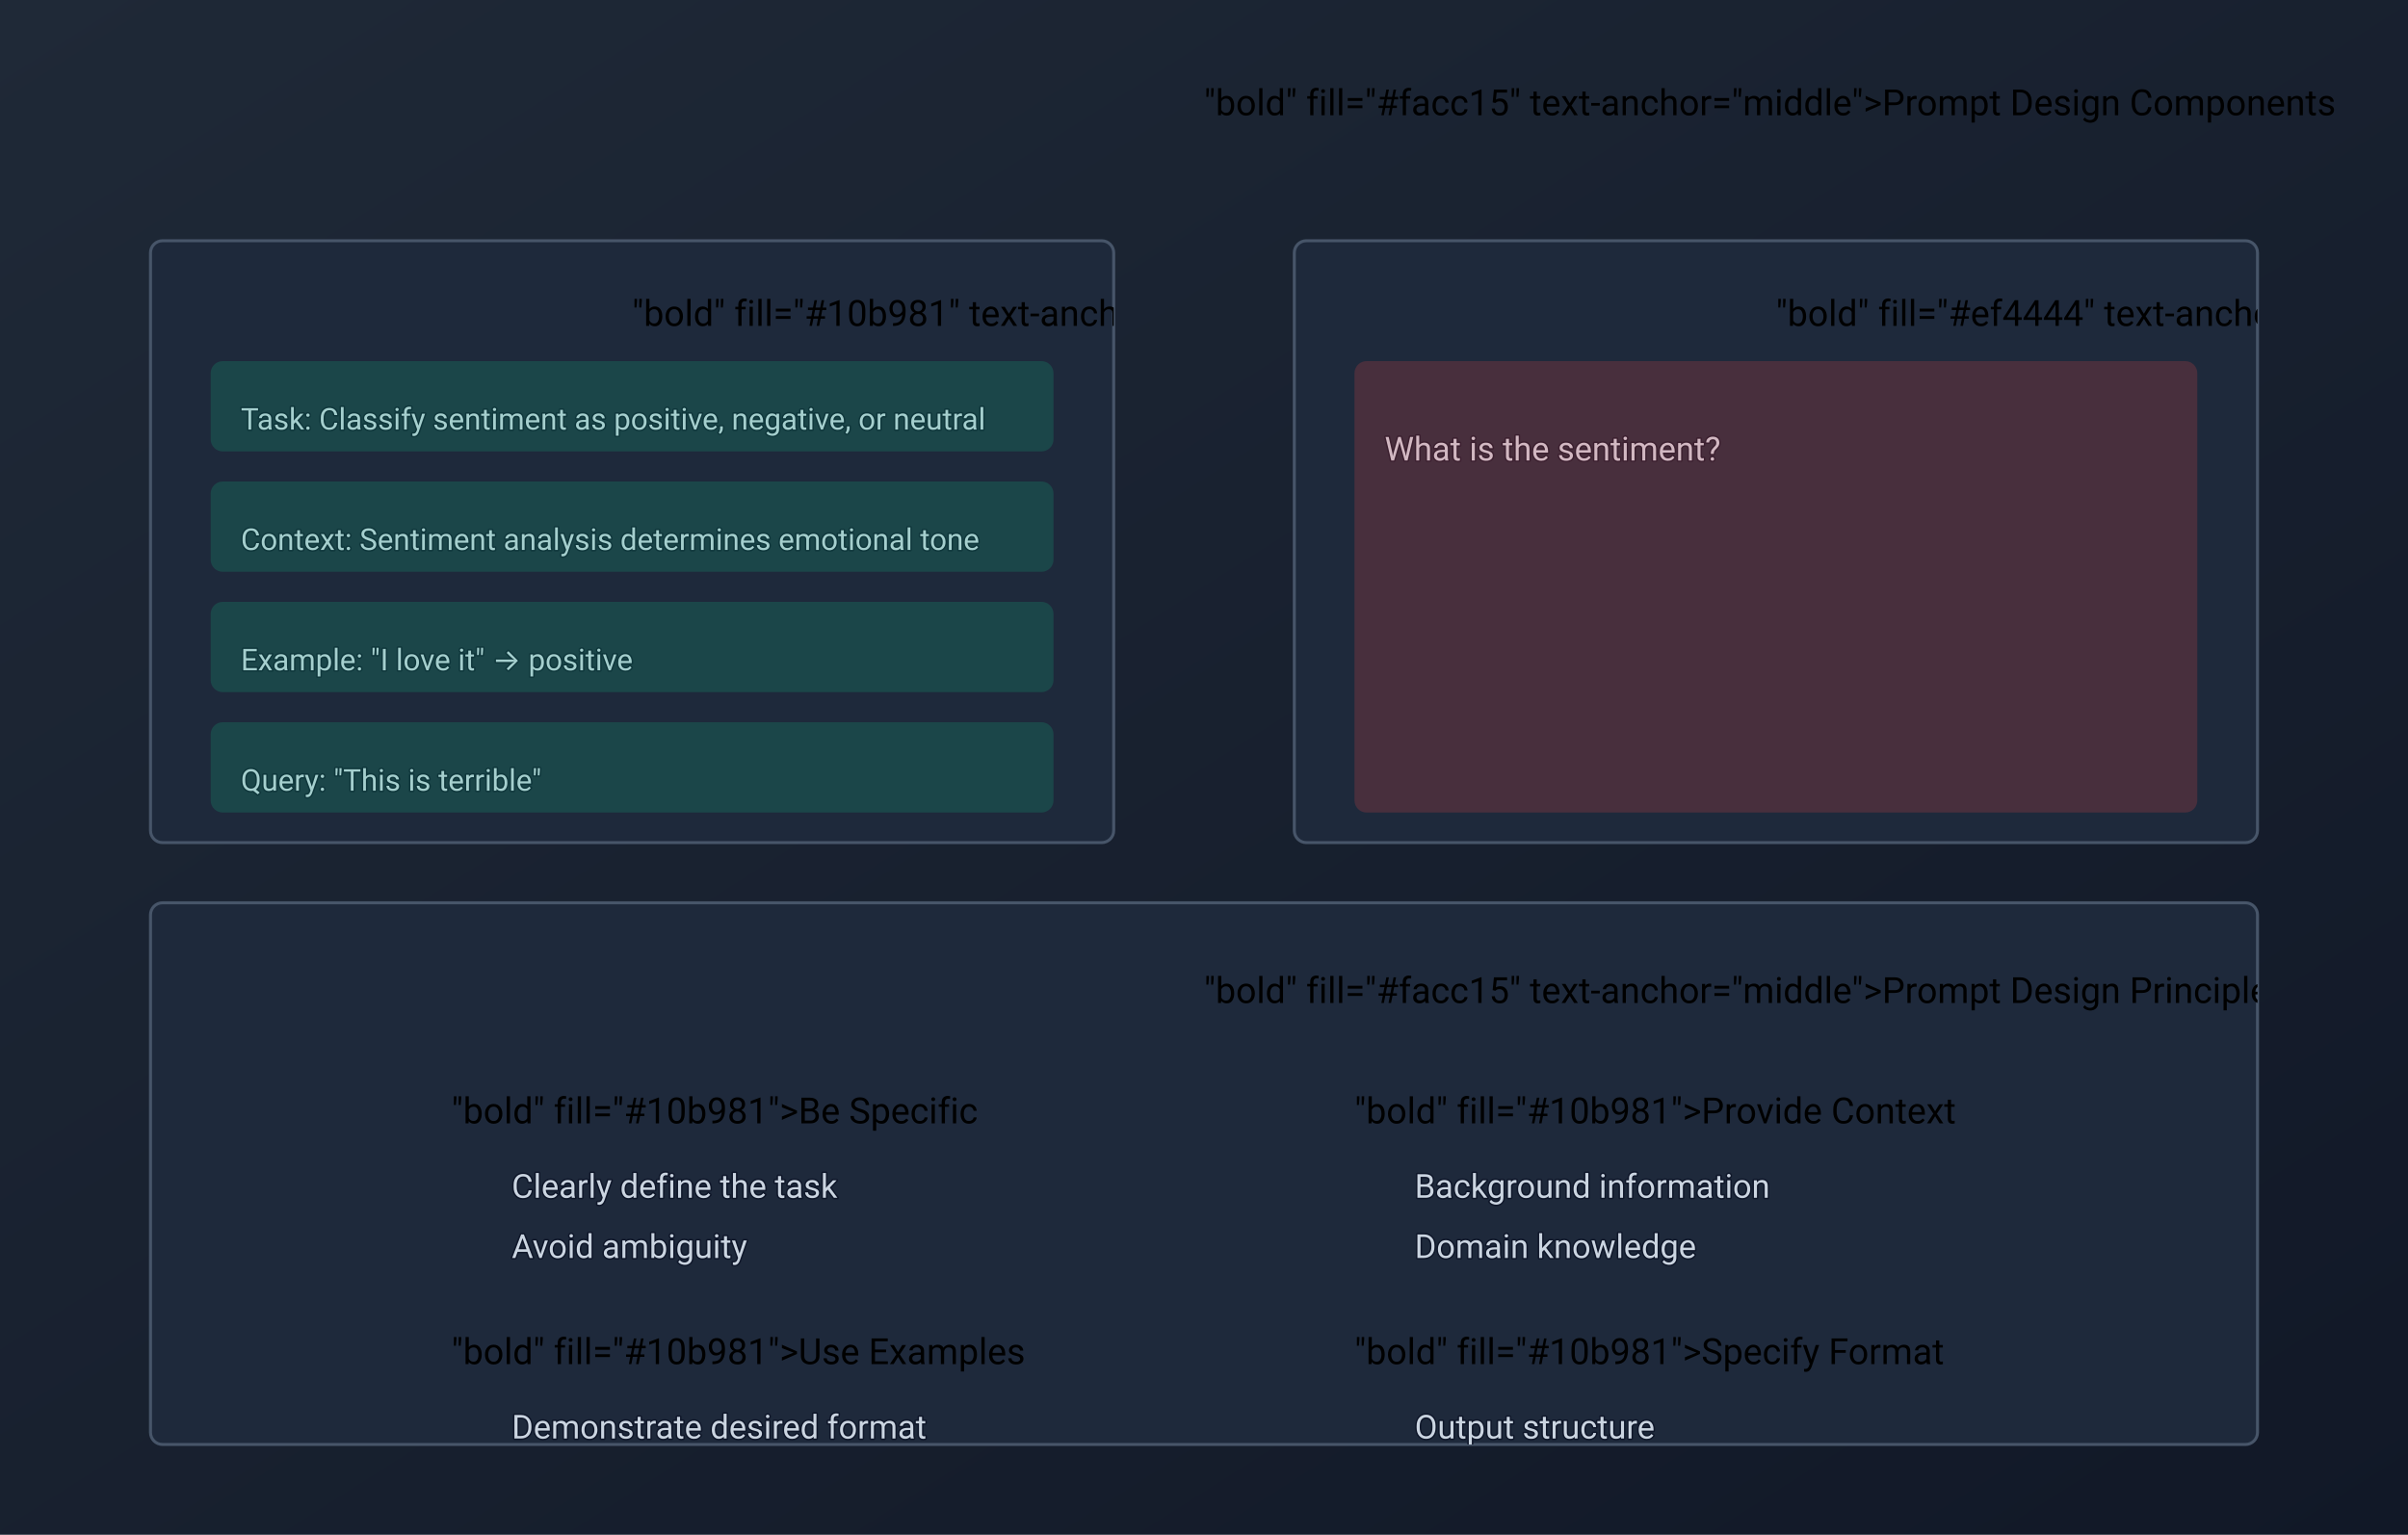
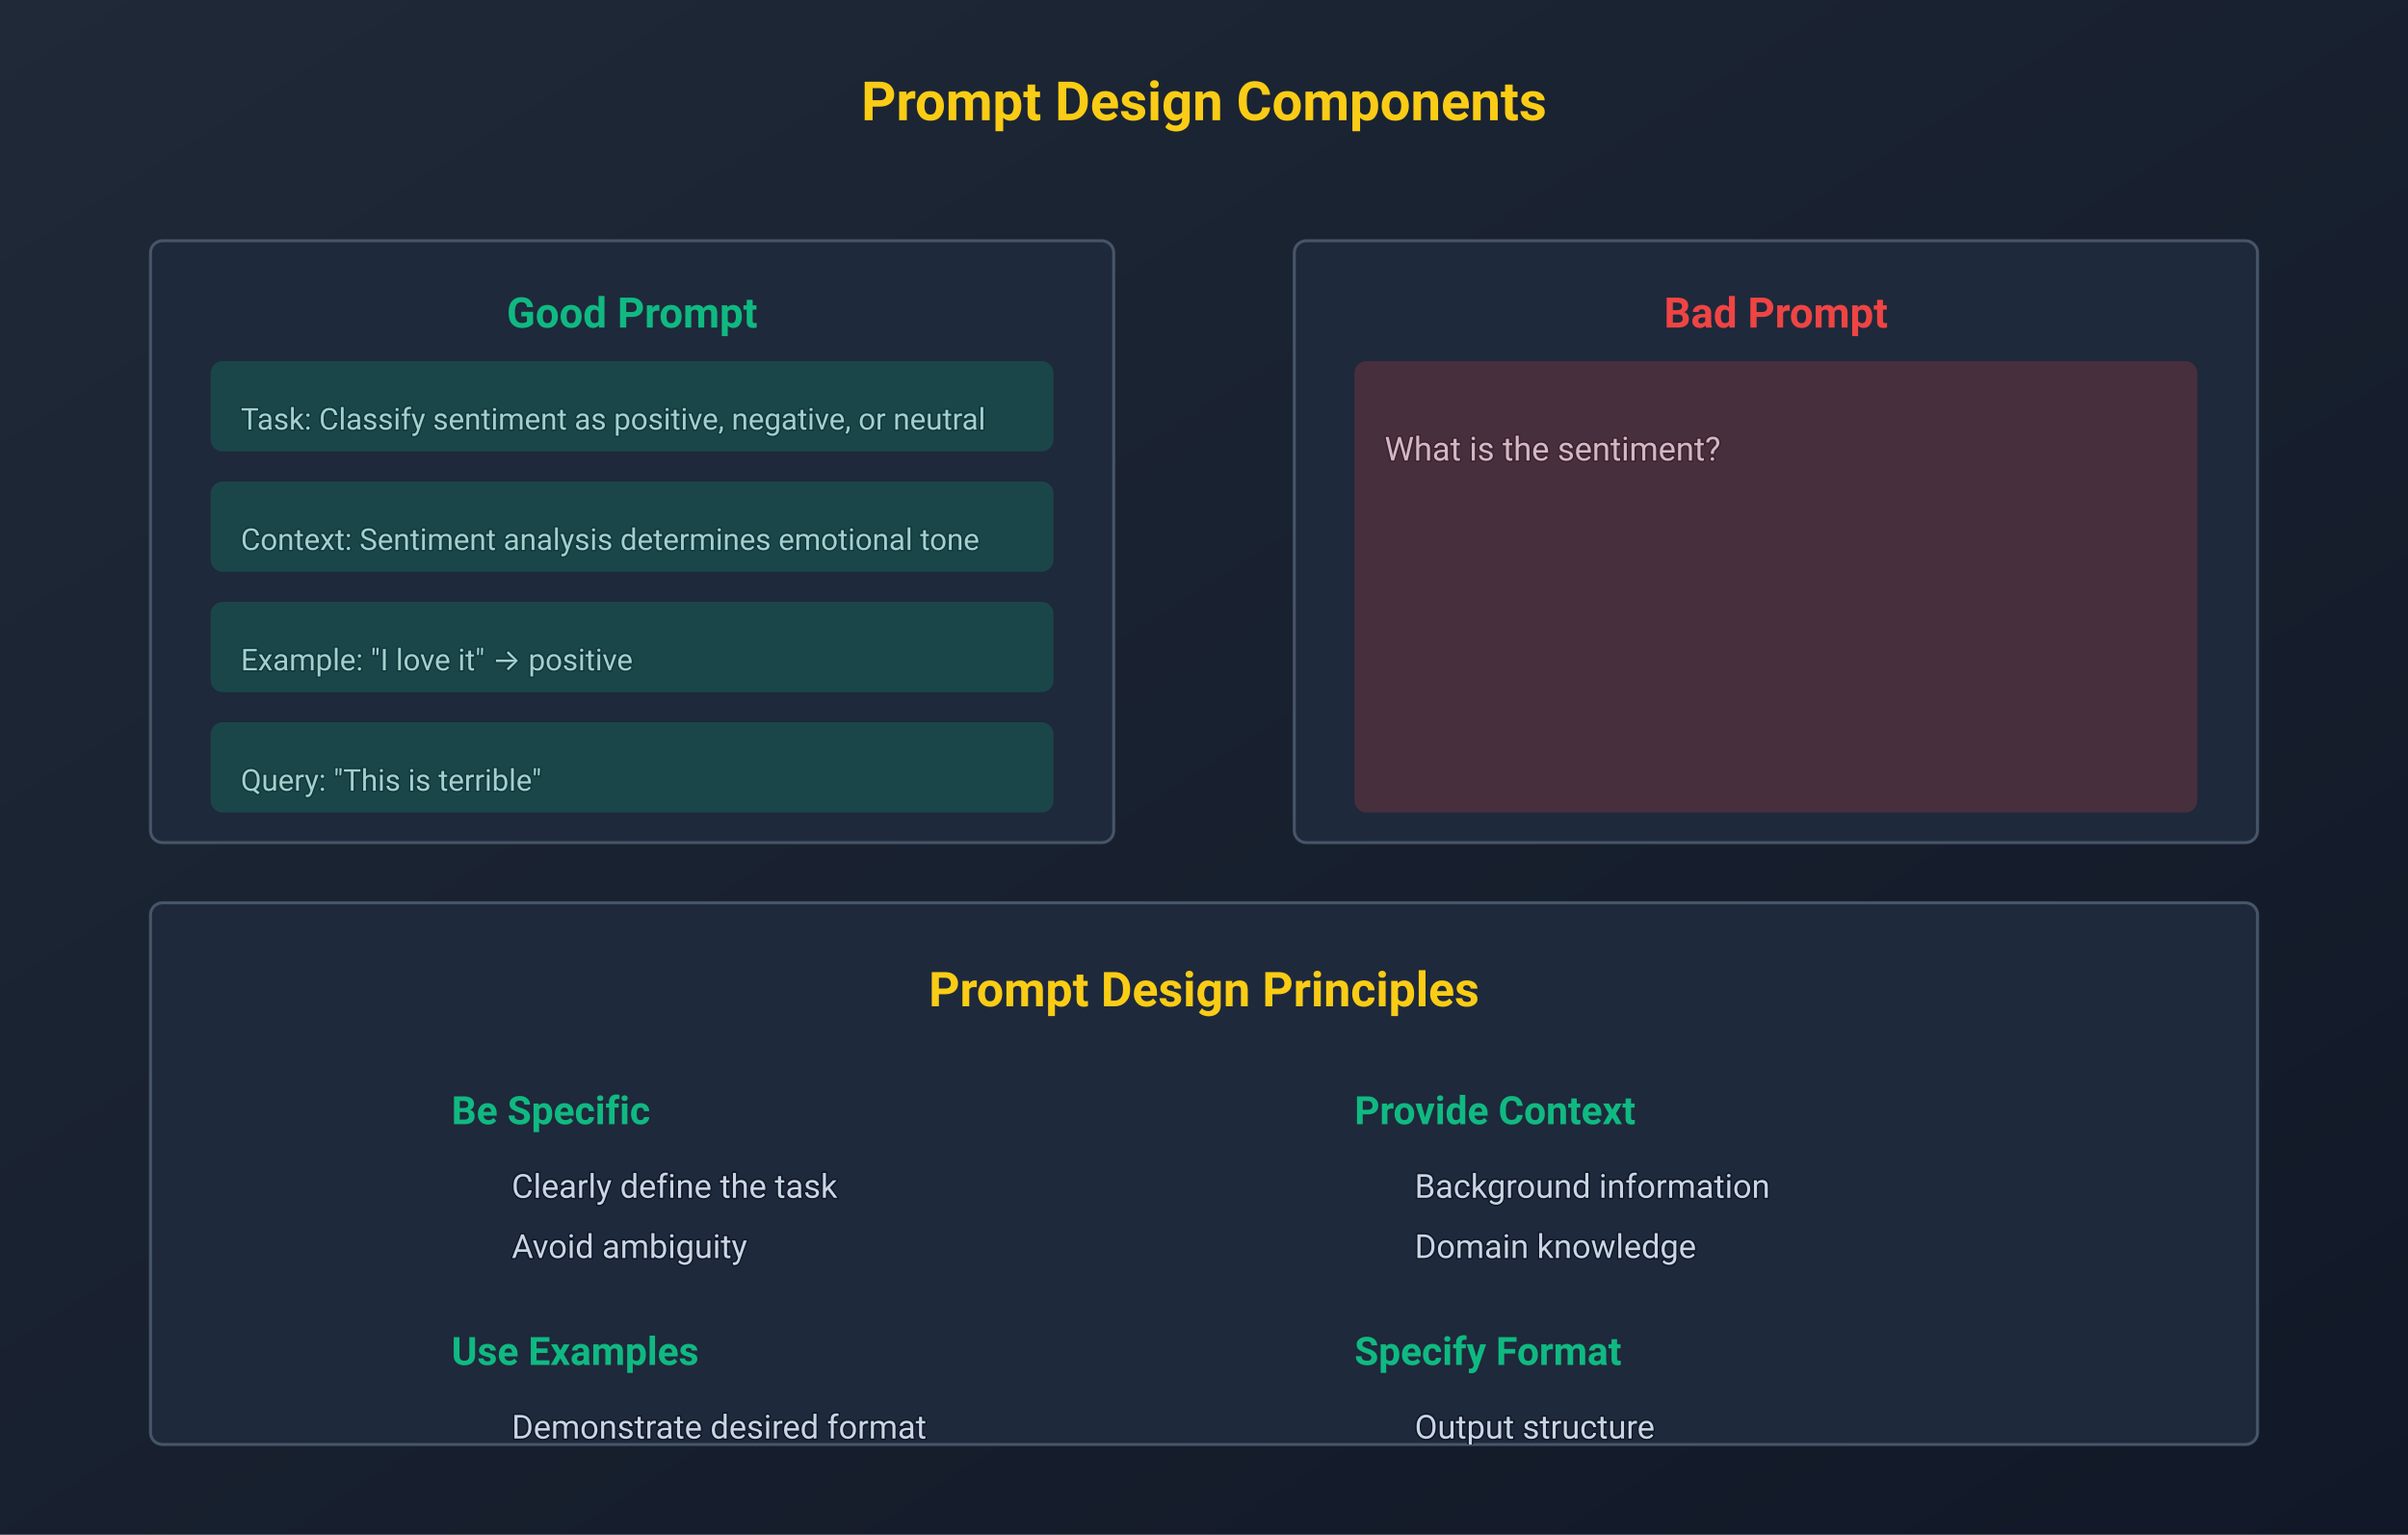
- <svg width="800" height="510" viewBox="0 0 800 510" preserveAspectRatio="xMidYMid meet">
-   "http://www.w3.org/2000/svg"&gt;
-   
+ <svg xmlns="http://www.w3.org/2000/svg" width="800" height="510" viewBox="0 0 800 510" preserveAspectRatio="xMidYMid meet">
  <defs>
    <linearGradient id="bgGrad" x1="0%" y1="0%" x2="100%" y2="100%">
      <stop offset="0%" style="stop-color:#1f2937;stop-opacity:1" />
      <stop offset="100%" style="stop-color:#111827;stop-opacity:1" />
    </linearGradient>
    <clipPath id="clip-1765356398550-2">
      <rect x="0" y="0" width="700" height="180" rx="4" />
    </clipPath>
    <clipPath id="clip-1765356398550-1">
      <rect x="0" y="0" width="320" height="200" rx="4" />
    </clipPath>
    <clipPath id="clip-1765356398550-0">
      <rect x="0" y="0" width="320" height="200" rx="4" />
    </clipPath>
  </defs>
  <rect width="800" height="510" fill="url(#bgGrad)" />
-   <text x="400" y="35" family="system-ui, sans-serif" size="18" font-family="system-ui, -apple-system, BlinkMacSystemFont, 'Segoe UI', Roboto, sans-serif" dominant-baseline="middle">"bold" fill="#facc15" text-anchor="middle"&gt;Prompt Design Components</text>
+   <text x="400" y="35" font-family="system-ui, -apple-system, BlinkMacSystemFont, 'Segoe UI', Roboto, sans-serif" font-size="18" font-weight="bold" fill="#facc15" text-anchor="middle" dominant-baseline="middle">Prompt Design Components</text>
  <g transform="translate(50, 80)">
    <rect x="0" y="0" width="320" height="200" fill="#1e293b" rx="4" stroke="#475569" stroke-width="1" />
    <g clip-path="url(#clip-1765356398550-0)">
-       <text x="160" y="25" family="system-ui, sans-serif" size="14" font-family="system-ui, -apple-system, BlinkMacSystemFont, 'Segoe UI', Roboto, sans-serif" dominant-baseline="middle">"bold" fill="#10b981" text-anchor="middle"&gt;Good Prompt</text>
+       <text x="160" y="25" font-family="system-ui, -apple-system, BlinkMacSystemFont, 'Segoe UI', Roboto, sans-serif" font-size="14" font-weight="bold" fill="#10b981" text-anchor="middle" dominant-baseline="middle">Good Prompt</text>
      <text x="30" y="60" font-family="system-ui, -apple-system, BlinkMacSystemFont, 'Segoe UI', Roboto, sans-serif" font-size="10" fill="#cbd5e1" dominant-baseline="middle" stroke="#0f172a" stroke-width="1" paint-order="stroke fill" stroke-linejoin="round">Task: Classify sentiment as positive, negative, or neutral</text>
      <text x="30" y="100" font-family="system-ui, -apple-system, BlinkMacSystemFont, 'Segoe UI', Roboto, sans-serif" font-size="10" fill="#cbd5e1" dominant-baseline="middle" stroke="#0f172a" stroke-width="1" paint-order="stroke fill" stroke-linejoin="round">Context: Sentiment analysis determines emotional tone</text>
      <text x="30" y="140" font-family="system-ui, -apple-system, BlinkMacSystemFont, 'Segoe UI', Roboto, sans-serif" font-size="10" fill="#cbd5e1" dominant-baseline="middle" stroke="#0f172a" stroke-width="1" paint-order="stroke fill" stroke-linejoin="round">Example: "I love it" → positive</text>
      <text x="30" y="180" font-family="system-ui, -apple-system, BlinkMacSystemFont, 'Segoe UI', Roboto, sans-serif" font-size="10" fill="#cbd5e1" dominant-baseline="middle" stroke="#0f172a" stroke-width="1" paint-order="stroke fill" stroke-linejoin="round">Query: "This is terrible"</text>
      <text x="160" y="210" font-family="system-ui, -apple-system, BlinkMacSystemFont, 'Segoe UI', Roboto, sans-serif" font-size="10" fill="#10b981" text-anchor="middle" dominant-baseline="middle" stroke="#0f172a" stroke-width="1" paint-order="stroke fill" stroke-linejoin="round">Clear, specific, includes examples</text>
    </g>
    <rect x="20" y="40" width="280" height="30" fill="#10b981" opacity="0.2" rx="4" />
    <rect x="20" y="80" width="280" height="30" fill="#10b981" opacity="0.2" rx="4" />
    <rect x="20" y="120" width="280" height="30" fill="#10b981" opacity="0.2" rx="4" />
    <rect x="20" y="160" width="280" height="30" fill="#10b981" opacity="0.2" rx="4" />
  </g>
  <g transform="translate(430, 80)">
    <rect x="0" y="0" width="320" height="200" fill="#1e293b" rx="4" stroke="#475569" stroke-width="1" />
    <g clip-path="url(#clip-1765356398550-1)">
-       <text x="160" y="25" family="system-ui, sans-serif" size="14" font-family="system-ui, -apple-system, BlinkMacSystemFont, 'Segoe UI', Roboto, sans-serif" dominant-baseline="middle">"bold" fill="#ef4444" text-anchor="middle"&gt;Bad Prompt</text>
+       <text x="160" y="25" font-family="system-ui, -apple-system, BlinkMacSystemFont, 'Segoe UI', Roboto, sans-serif" font-size="14" font-weight="bold" fill="#ef4444" text-anchor="middle" dominant-baseline="middle">Bad Prompt</text>
      <text x="30" y="70" font-family="system-ui, -apple-system, BlinkMacSystemFont, 'Segoe UI', Roboto, sans-serif" font-size="11" fill="#cbd5e1" dominant-baseline="middle" stroke="#0f172a" stroke-width="1" paint-order="stroke fill" stroke-linejoin="round">What is the sentiment?</text>
      <text x="160" y="210" font-family="system-ui, -apple-system, BlinkMacSystemFont, 'Segoe UI', Roboto, sans-serif" font-size="10" fill="#ef4444" text-anchor="middle" dominant-baseline="middle" stroke="#0f172a" stroke-width="1" paint-order="stroke fill" stroke-linejoin="round">Vague, no context, no examples</text>
    </g>
    <rect x="20" y="40" width="280" height="150" fill="#ef4444" opacity="0.2" rx="4" />
  </g>
  <g transform="translate(50, 300)">
    <rect x="0" y="0" width="700" height="180" fill="#1e293b" rx="4" stroke="#475569" stroke-width="1" />
    <g clip-path="url(#clip-1765356398550-2)">
-       <text x="350" y="30" family="system-ui, sans-serif" size="16" font-family="system-ui, -apple-system, BlinkMacSystemFont, 'Segoe UI', Roboto, sans-serif" dominant-baseline="middle">"bold" fill="#facc15" text-anchor="middle"&gt;Prompt Design Principles</text>
-       <text x="100" y="70" family="system-ui, sans-serif" size="13" font-family="system-ui, -apple-system, BlinkMacSystemFont, 'Segoe UI', Roboto, sans-serif" dominant-baseline="middle">"bold" fill="#10b981"&gt;Be Specific</text>
+       <text x="350" y="30" font-family="system-ui, -apple-system, BlinkMacSystemFont, 'Segoe UI', Roboto, sans-serif" font-size="16" font-weight="bold" fill="#facc15" text-anchor="middle" dominant-baseline="middle">Prompt Design Principles</text>
+       <text x="100" y="70" font-family="system-ui, -apple-system, BlinkMacSystemFont, 'Segoe UI', Roboto, sans-serif" font-size="13" font-weight="bold" fill="#10b981" dominant-baseline="middle">Be Specific</text>
      <text x="120" y="95" font-family="system-ui, -apple-system, BlinkMacSystemFont, 'Segoe UI', Roboto, sans-serif" font-size="11" fill="#cbd5e1" dominant-baseline="middle" stroke="#0f172a" stroke-width="1" paint-order="stroke fill" stroke-linejoin="round">Clearly define the task</text>
      <text x="120" y="115" font-family="system-ui, -apple-system, BlinkMacSystemFont, 'Segoe UI', Roboto, sans-serif" font-size="11" fill="#cbd5e1" dominant-baseline="middle" stroke="#0f172a" stroke-width="1" paint-order="stroke fill" stroke-linejoin="round">Avoid ambiguity</text>
-       <text x="400" y="70" family="system-ui, sans-serif" size="13" font-family="system-ui, -apple-system, BlinkMacSystemFont, 'Segoe UI', Roboto, sans-serif" dominant-baseline="middle">"bold" fill="#10b981"&gt;Provide Context</text>
+       <text x="400" y="70" font-family="system-ui, -apple-system, BlinkMacSystemFont, 'Segoe UI', Roboto, sans-serif" font-size="13" font-weight="bold" fill="#10b981" dominant-baseline="middle">Provide Context</text>
      <text x="420" y="95" font-family="system-ui, -apple-system, BlinkMacSystemFont, 'Segoe UI', Roboto, sans-serif" font-size="11" fill="#cbd5e1" dominant-baseline="middle" stroke="#0f172a" stroke-width="1" paint-order="stroke fill" stroke-linejoin="round">Background information</text>
      <text x="420" y="115" font-family="system-ui, -apple-system, BlinkMacSystemFont, 'Segoe UI', Roboto, sans-serif" font-size="11" fill="#cbd5e1" dominant-baseline="middle" stroke="#0f172a" stroke-width="1" paint-order="stroke fill" stroke-linejoin="round">Domain knowledge</text>
-       <text x="100" y="150" family="system-ui, sans-serif" size="13" font-family="system-ui, -apple-system, BlinkMacSystemFont, 'Segoe UI', Roboto, sans-serif" dominant-baseline="middle">"bold" fill="#10b981"&gt;Use Examples</text>
+       <text x="100" y="150" font-family="system-ui, -apple-system, BlinkMacSystemFont, 'Segoe UI', Roboto, sans-serif" font-size="13" font-weight="bold" fill="#10b981" dominant-baseline="middle">Use Examples</text>
      <text x="120" y="175" font-family="system-ui, -apple-system, BlinkMacSystemFont, 'Segoe UI', Roboto, sans-serif" font-size="11" fill="#cbd5e1" dominant-baseline="middle" stroke="#0f172a" stroke-width="1" paint-order="stroke fill" stroke-linejoin="round">Demonstrate desired format</text>
      <text x="120" y="195" font-family="system-ui, -apple-system, BlinkMacSystemFont, 'Segoe UI', Roboto, sans-serif" font-size="11" fill="#cbd5e1" dominant-baseline="middle" stroke="#0f172a" stroke-width="1" paint-order="stroke fill" stroke-linejoin="round">Few-shot learning</text>
-       <text x="400" y="150" family="system-ui, sans-serif" size="13" font-family="system-ui, -apple-system, BlinkMacSystemFont, 'Segoe UI', Roboto, sans-serif" dominant-baseline="middle">"bold" fill="#10b981"&gt;Specify Format</text>
+       <text x="400" y="150" font-family="system-ui, -apple-system, BlinkMacSystemFont, 'Segoe UI', Roboto, sans-serif" font-size="13" font-weight="bold" fill="#10b981" dominant-baseline="middle">Specify Format</text>
      <text x="420" y="175" font-family="system-ui, -apple-system, BlinkMacSystemFont, 'Segoe UI', Roboto, sans-serif" font-size="11" fill="#cbd5e1" dominant-baseline="middle" stroke="#0f172a" stroke-width="1" paint-order="stroke fill" stroke-linejoin="round">Output structure</text>
      <text x="420" y="195" font-family="system-ui, -apple-system, BlinkMacSystemFont, 'Segoe UI', Roboto, sans-serif" font-size="11" fill="#cbd5e1" dominant-baseline="middle" stroke="#0f172a" stroke-width="1" paint-order="stroke fill" stroke-linejoin="round">Consistency</text>
    </g>
  </g>
</svg>
